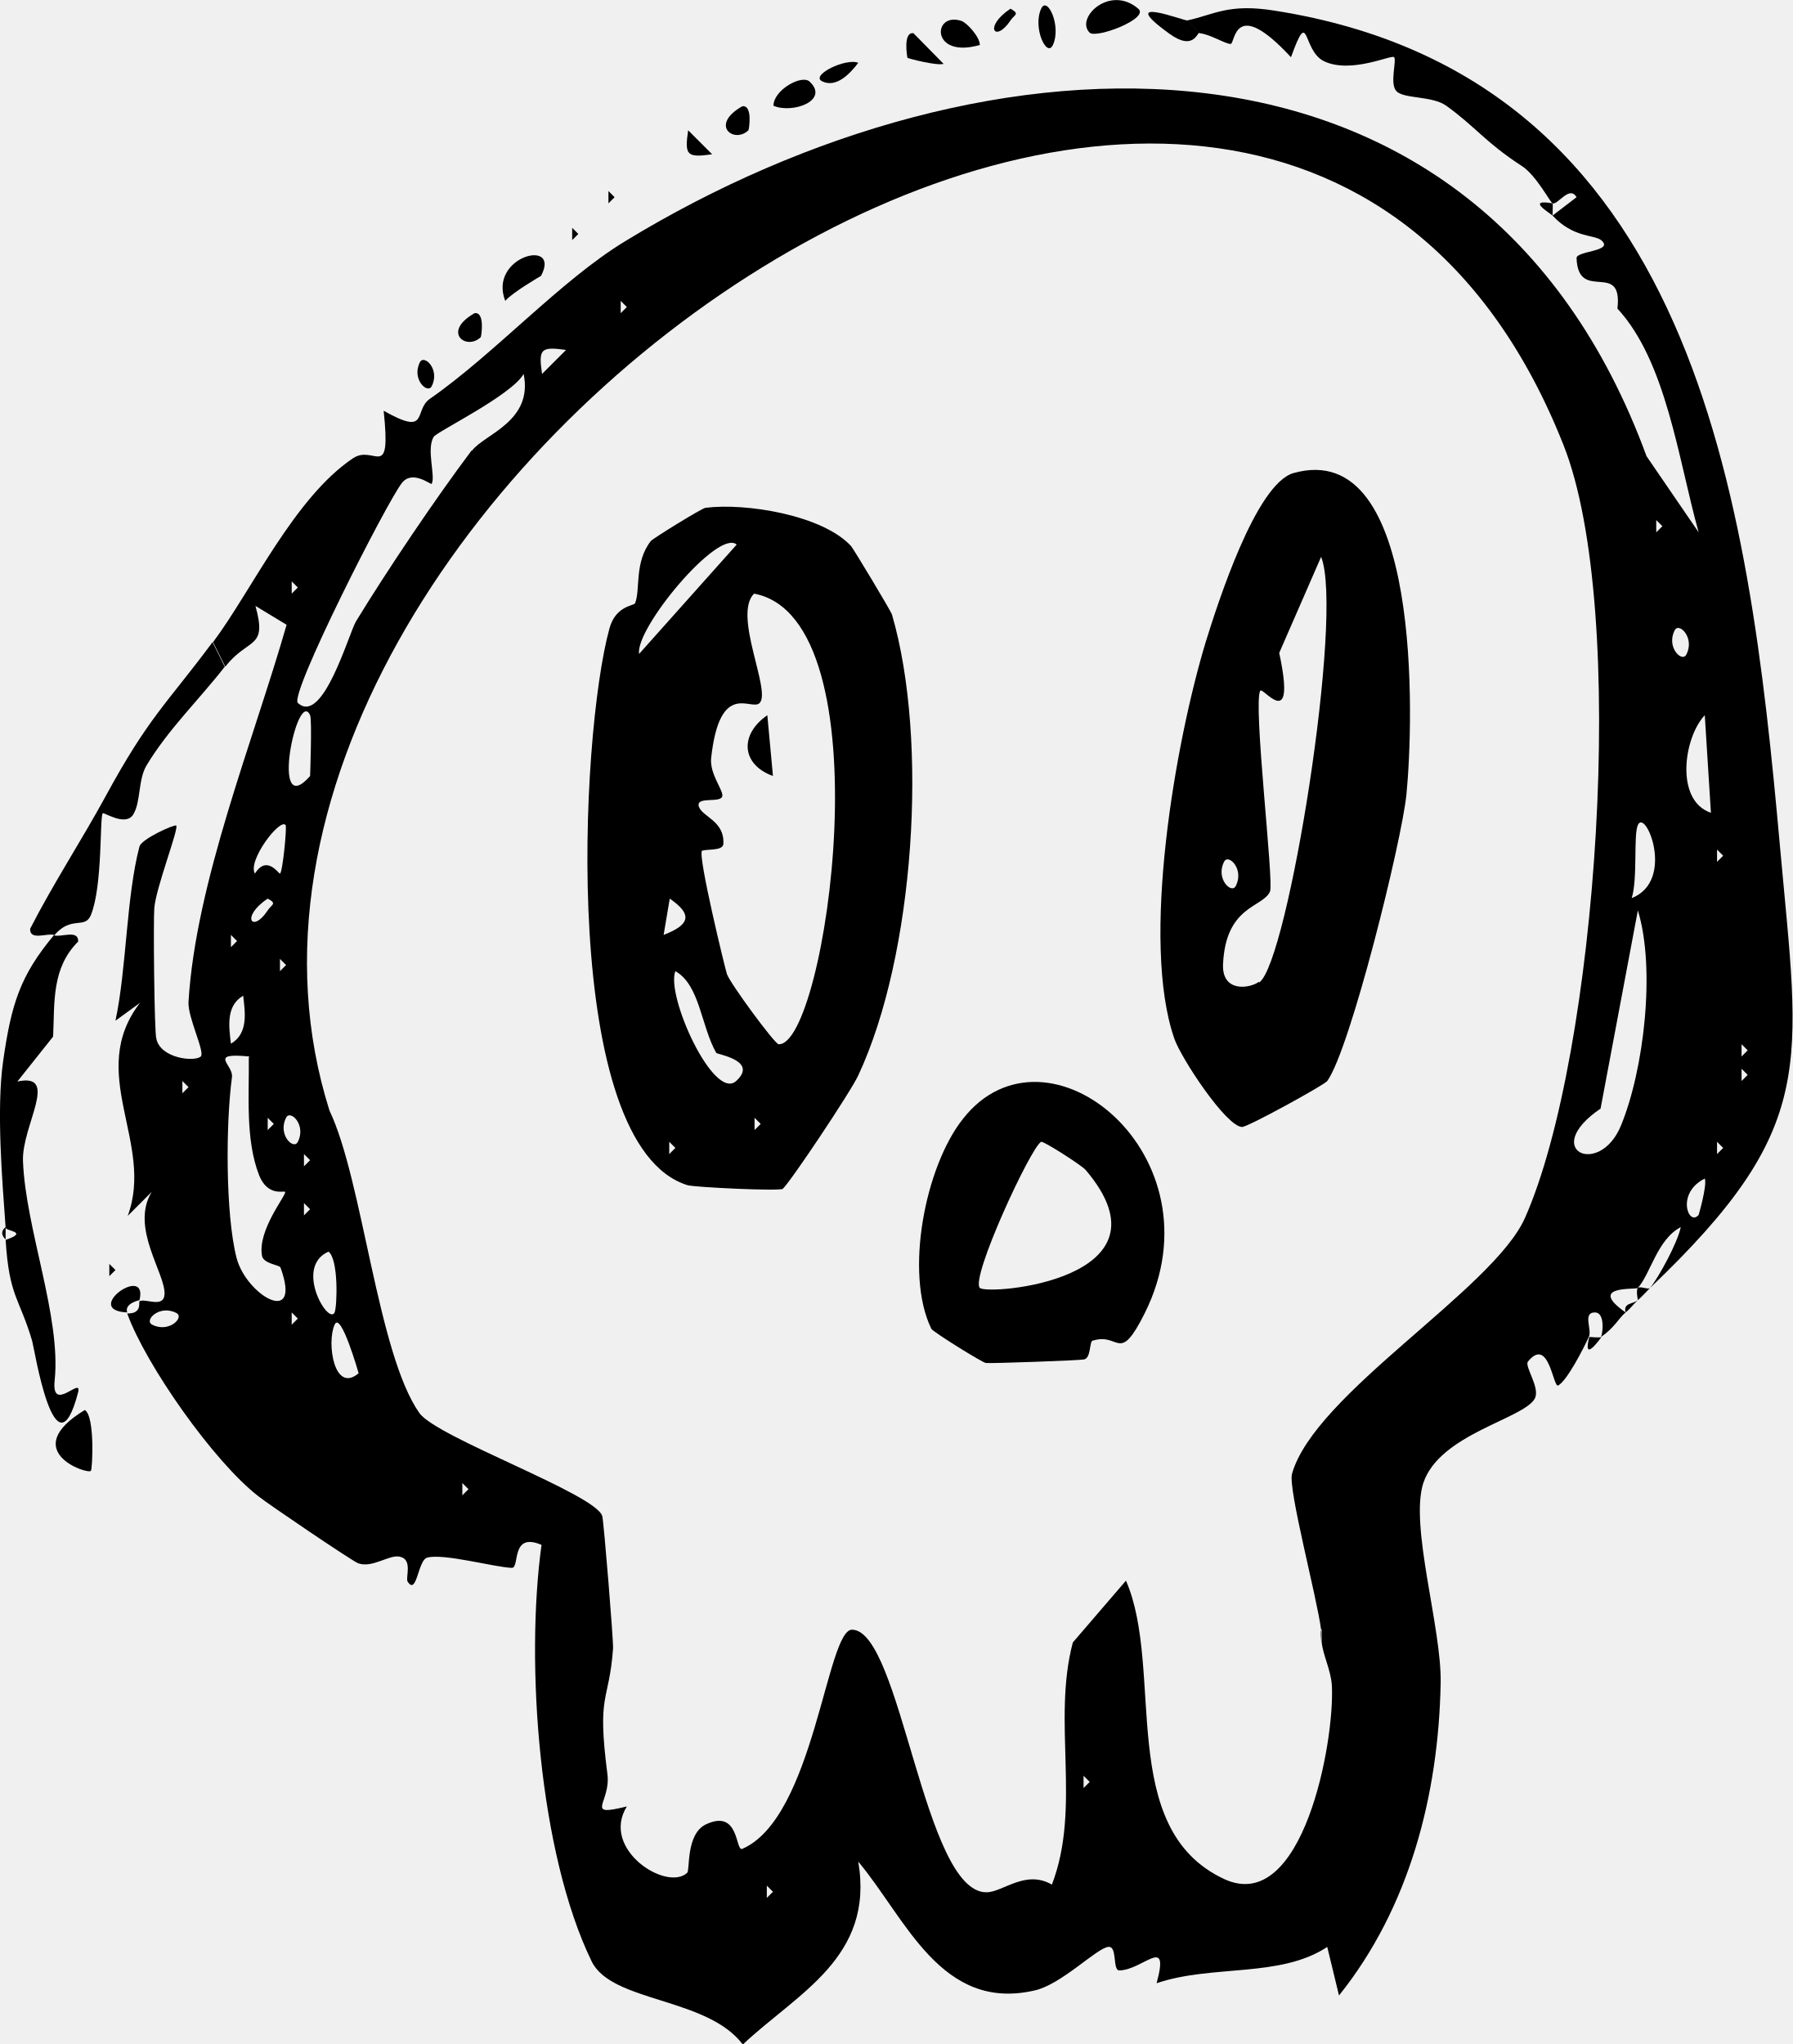
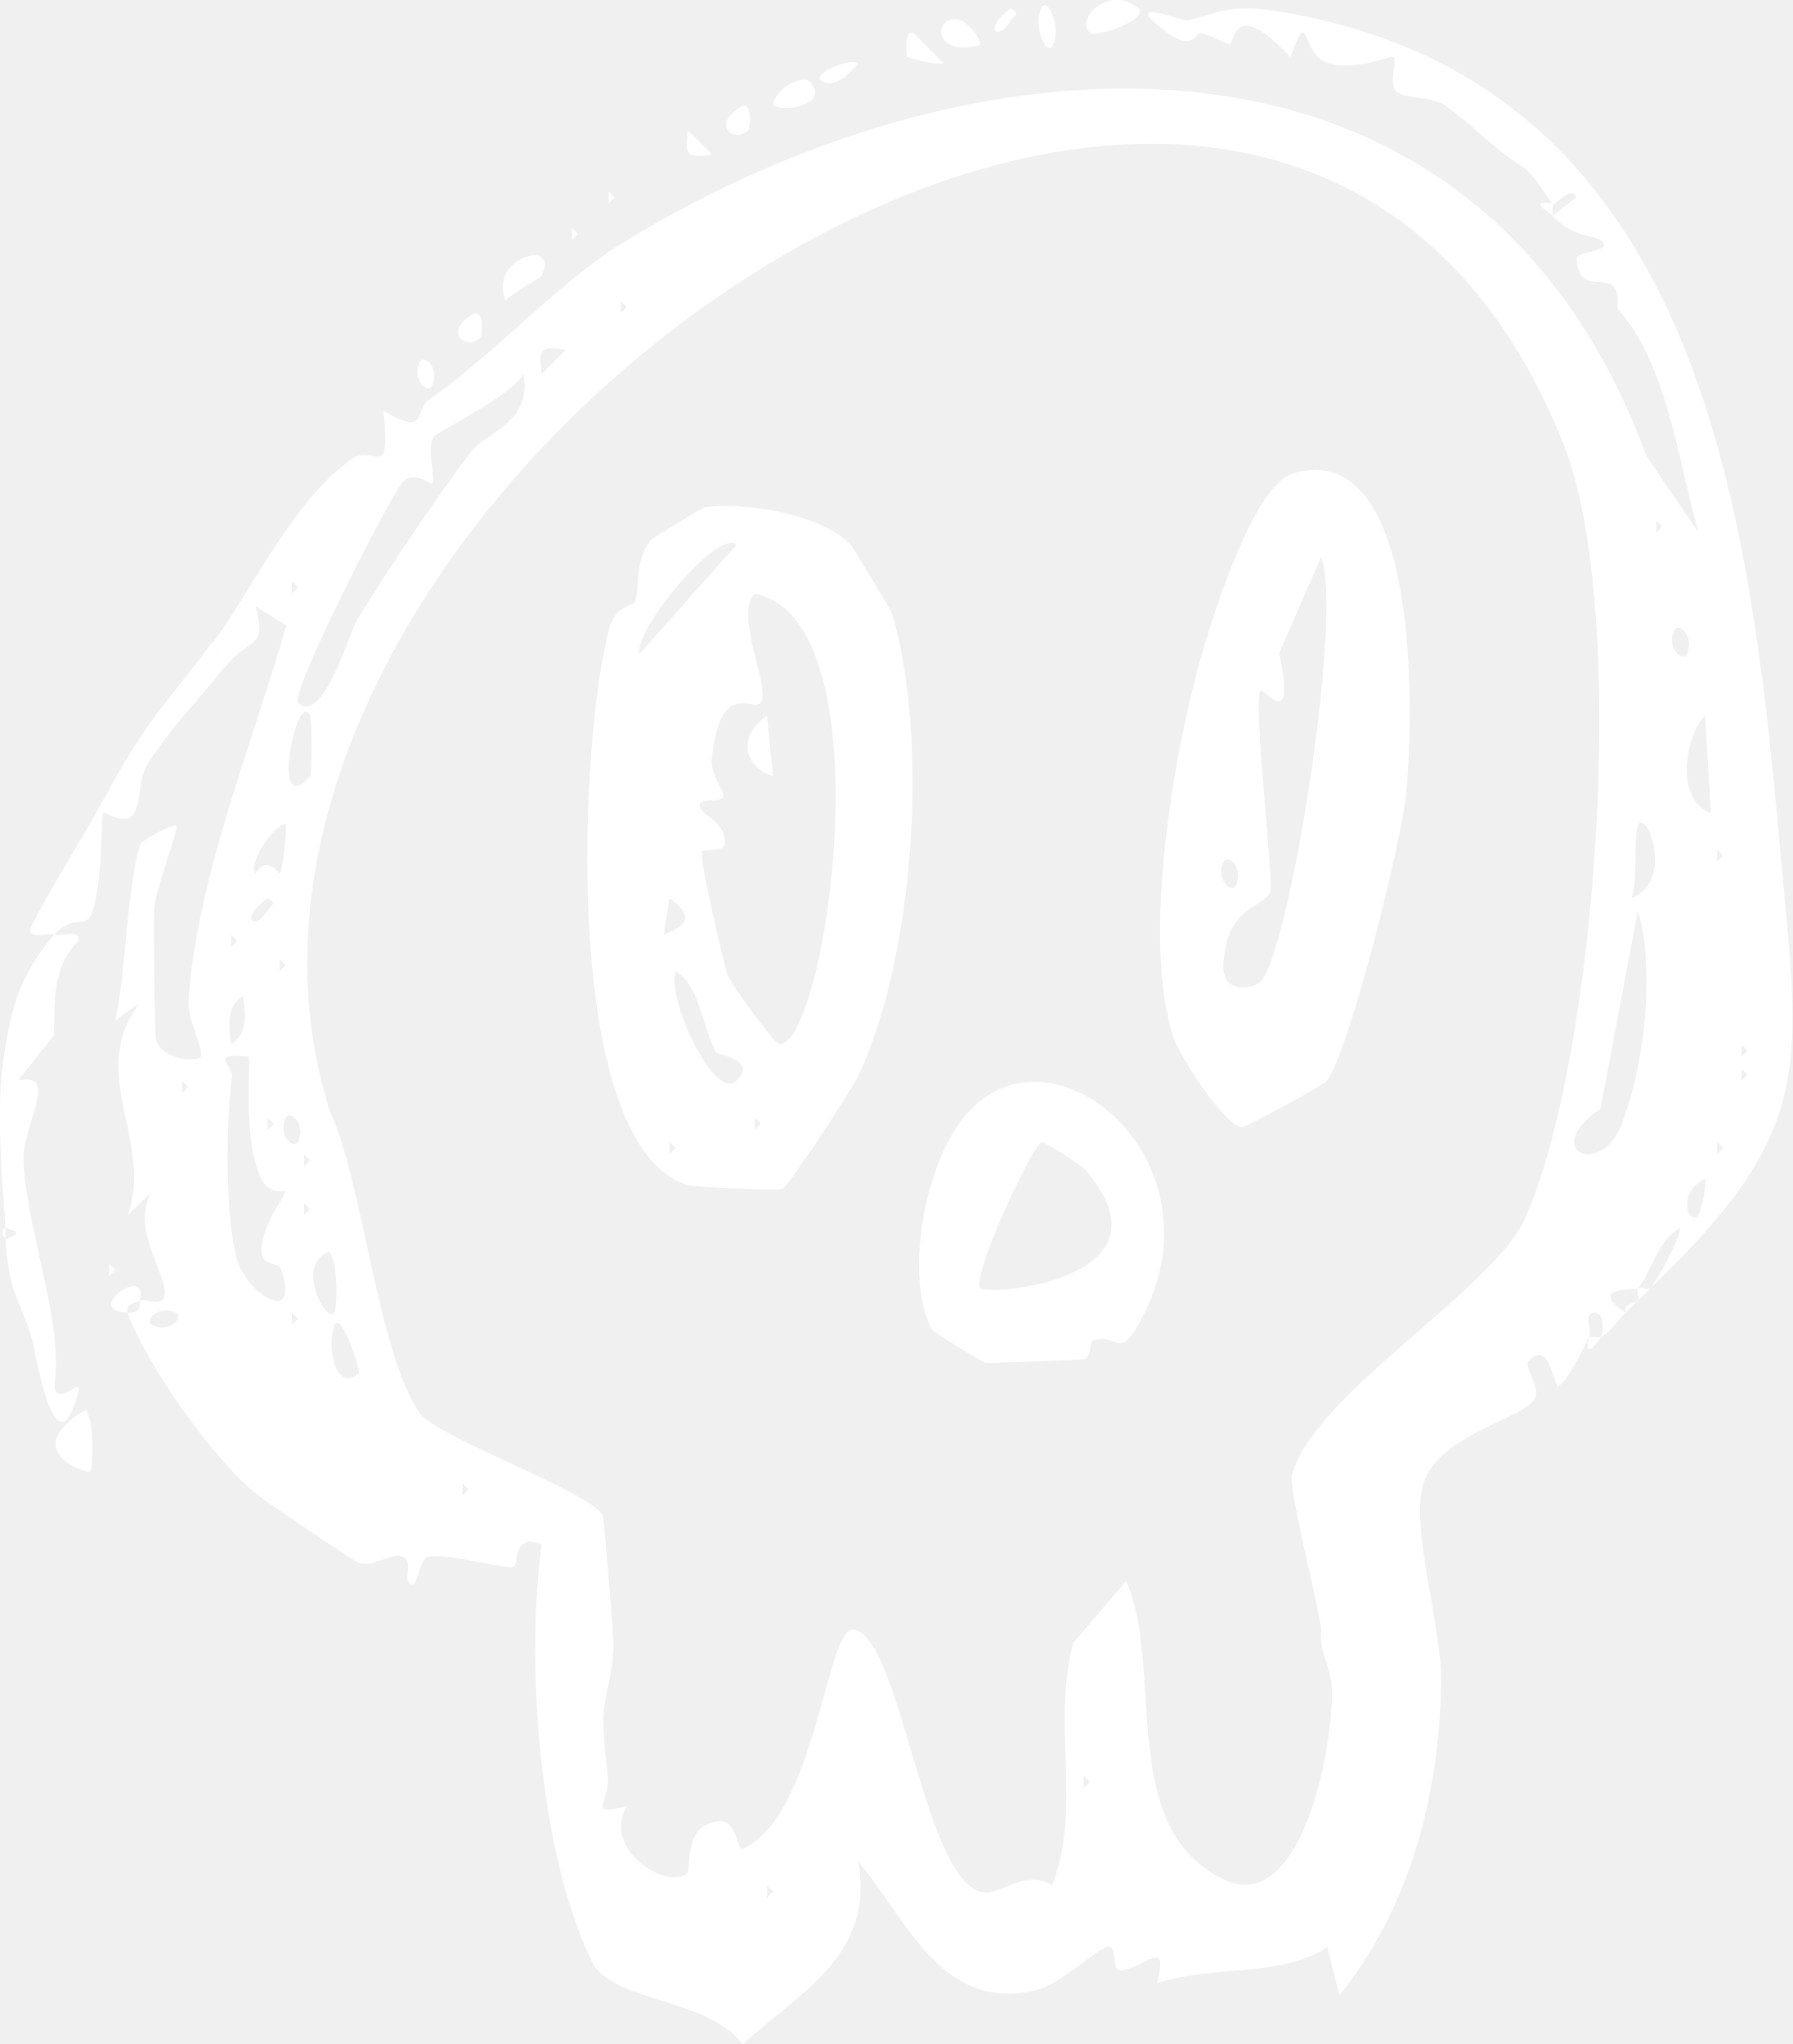
- <svg xmlns="http://www.w3.org/2000/svg" id="Layer_3" data-name="Layer 3" viewBox="0 0 35.09 40.01">
-   <g id="Skulls">
-     <g id="Layer_32_Image" data-name="Layer 32 Image">
+ <svg xmlns="http://www.w3.org/2000/svg" id="Layer_3" data-name="Layer 3" viewBox="0 0 100 114.03">
+   <defs>
+     <style>
+       .cls-1 {
+         fill: #fff;
+       }
+     </style>
+   </defs>
+   <g id="Sketchy_Icons" data-name="Sketchy Icons">
+     <g>
+       <path class="cls-1" d="M66.23,1.15c1.47-.33,2.28-.96,4.91-.54,23.5,3.7,26.41,27.2,28.15,46.58,1.11,12.33,2.16,15.71-7.24,24.69.49-.6,1.54-2.54,1.71-3.39-1.31.68-1.68,2.59-2.39,3.39-.1.11-2.88-.16-.68,1.36-.42.36-.59.82-1.36,1.36.1-.31.2-1.36-.34-1.37-.71,0-.15.96-.34,1.37-.32.67-1.22,2.44-1.7,2.72-.27.16-.5-2.75-1.69-1.35-.23.27.71,1.47.36,2.07-.65,1.13-5.31,1.97-6.2,4.69-.78,2.38,1.03,8.07.98,11.16-.11,6.24-1.74,12.54-5.68,17.43l-.67-2.7c-2.61,1.74-6.42.97-9.52,2.03.74-2.73-.75-.75-2.09-.73-.41,0-.1-1.4-.62-1.32-.65.1-2.59,2.09-4.07,2.44-5.24,1.22-7.21-4.02-9.86-7.19.91,5.36-3.43,7.36-6.45,10.2-1.99-2.65-7.31-2.32-8.43-4.64-2.93-6.05-3.7-16.62-2.79-23.24-1.74-.73-1.2,1.29-1.65,1.27-.94-.03-3.81-.83-4.73-.57-.5.15-.56,2.13-1.09,1.33-.13-.2.31-1.27-.44-1.4-.59-.11-1.51.66-2.32.37-.31-.11-4.98-3.28-5.55-3.72-2.51-1.95-6.29-7.36-7.32-10.2.84.04.64-.66.68-.68.35-.16,1.34.4,1.4-.38.08-1.15-1.94-3.73-.73-5.73l-1.35,1.35c1.5-4.08-2.34-7.96.69-11.88l-1.37,1c.61-2.92.59-6.91,1.34-9.72.11-.43,1.97-1.25,2.05-1.16.16.19-1.14,3.49-1.23,4.63-.05.65.02,6.92.1,7.28.24,1.11,2.14,1.32,2.49,1.01.24-.22-.73-2.19-.68-3.05.39-6.67,3.61-14.57,5.47-21.03l-1.73-1.07c.69,2.44-.41,1.74-1.69,3.39l-.68-1.36c2.13-2.86,4.53-8.06,7.8-10.27,1.2-.81,2.13,1.4,1.72-2.65,2.56,1.46,1.64-.02,2.55-.65,3.66-2.54,7.29-6.61,10.91-8.81C54.98,1.19,82.42-.24,91.86,25.46l2.9,4.25c-1.15-4.07-1.79-9.51-4.53-12.49.3-2.73-2.18-.28-2.27-2.81-.01-.39,2.15-.38,1.36-1-.4-.32-1.53-.11-2.71-1.37l1.34-1.03c-.39-.7-1.06.44-1.34.35-.13-.04-.91-1.56-1.7-2.08-2.01-1.32-2.6-2.19-4.23-3.36-.8-.58-2.39-.38-2.8-.84-.38-.43.03-1.65-.12-1.89-.11-.16-2.41.94-3.91.22-1.24-.6-.81-3.13-1.86-.22-3.21-3.45-3.11-.77-3.37-.75-.31.02-1.14-.54-1.73-.6l-.68-.68ZM73.71,90.91c-.27-1.92-1.85-7.86-1.62-8.68,1.25-4.48,11.22-10.28,13-14.28,4.01-9.04,5.8-33.93,2.15-43.14C70.79-16.64,7.5,27.5,18.39,61.97c1.84,3.89,2.69,13.56,5.03,16.87.96,1.36,9.88,4.52,10.21,5.75.09.36.63,6.96.6,7.37-.22,3.07-.93,2.4-.33,7.01.21,1.59-1.33,2.39,1.08,1.79-1.47,2.38,2.23,4.75,3.37,3.72.16-.15-.09-2.16,1.05-2.69,1.88-.88,1.62,1.53,2.03,1.35,4.02-1.73,4.69-12.25,6.12-12.22,2.73.05,3.99,14.68,7.49,14.66.9,0,2.18-1.27,3.66-.41,1.67-4.3-.03-9.09,1.17-13.51l2.96-3.46c2.16,4.98-.56,13.82,5.46,16.66,4.38,2.06,6.18-7.68,6-10.81-.05-.89-.52-1.72-.58-2.44v-.68ZM34.63,16.79v.68l.34-.34-.34-.34ZM31.57,19.51c-1.42-.2-1.55-.07-1.35,1.35l1.35-1.35ZM26.33,25.14c.69-.91,3.41-1.62,2.87-4.26-.69,1.21-4.84,3.23-5,3.49-.44.68.13,2.2-.1,2.62-.04.07-1.05-.81-1.67-.05-.83,1.04-6.3,11.81-5.8,12.27,1.39,1.29,2.86-3.92,3.25-4.56,1.74-2.85,4.44-6.86,6.45-9.52ZM92.39,29.03v.68l.34-.34-.34-.34ZM16.28,32.43v.68l.34-.34-.34-.34ZM94.09,36.5c.49-.95-.43-1.81-.67-1.35-.49.95.43,1.81.67,1.35ZM17.3,43.3c.11-.13.1-3.16,0-3.39-.72-1.58-2.28,5.99,0,3.39ZM95.45,45.35l-.33-5.44c-1.16,1.23-1.67,4.76.33,5.44ZM15.94,46.03c-.31-.39-2.14,1.99-1.7,2.7.67-1.07,1.3.02,1.38,0,.13-.04.4-2.6.32-2.7ZM91.38,46.03c-.25.57-.01,2.97-.35,4.06,2.44-.96.78-5.05.35-4.06ZM95.79,47.39v.68l.34-.34-.34-.34ZM14.93,50.12c-1.53,1.03-.84,1.95,0,.67.23-.35.55-.36,0-.67ZM90.43,62.79c1.28-3.1,1.94-8.76.94-11.99l-2.08,11.05c-3.38,2.3-.05,3.87,1.15.95ZM12.89,52.15v.68l.34-.34-.34-.34ZM15.6,53.51v.68l.34-.34-.34-.34ZM13.57,55.56c-.98.56-.79,1.72-.69,2.69.98-.56.79-1.72.69-2.69ZM97.15,58.27v.68l.34-.34-.34-.34ZM13.9,58.95c-2.35-.24-.86.46-.96,1.16-.34,2.55-.38,7.61.25,10.05.55,2.11,3.69,3.91,2.45.54-.06-.15-.92-.19-1.01-.64-.29-1.45,1.39-3.44,1.29-3.6-.04-.08-.98.3-1.46-.95-.77-2-.54-4.45-.56-6.56ZM97.15,59.63v.68l.34-.34-.34-.34ZM10.17,60.31v.68l.34-.34-.34-.34ZM14.93,62.35v.68l.34-.34-.34-.34ZM16.62,63.7c.49-.95-.43-1.81-.67-1.35-.49.95.43,1.81.67,1.35ZM95.79,63.71v.68l.34-.34-.34-.34ZM16.96,64.39v.68l.34-.34-.34-.34ZM94.77,67.78c.06-.08.48-1.66.35-2.02-1.62.79-.91,2.71-.35,2.02ZM16.96,67.11v.68l.34-.34-.34-.34ZM18.66,73.22c.15-.33.23-2.97-.33-3.39-1.94.84-.01,4.14.33,3.39ZM9.83,73.24c-.95-.49-1.81.43-1.35.67.95.49,1.81-.43,1.35-.67ZM16.28,73.23v.68l.34-.34-.34-.34ZM20.02,76.62c.13-.11-.99-3.52-1.35-2.71-.45.99-.04,3.86,1.35,2.71ZM25.8,82.75v.68l.34-.34-.34-.34ZM60.46,99.07v.68l.34-.34-.34-.34ZM42.79,105.19v.68l.34-.34-.34-.34Z" />
+       <path class="cls-1" d="M7.79,72.55c-.02.1-.86.18-.68.68-2.57-.11,1.2-2.76.68-.68Z" />
+       <path class="cls-1" d="M73.71,91.59c-.05-.71.01-.61,0-.68v.68Z" />
+       <path class="cls-1" d="M66.23,1.15l.68.68c-.15-.02-.35,1.02-1.69.06-3.09-2.22.82-.7,1.01-.74Z" />
+       <path class="cls-1" d="M.31,69.15c0-.12-.42-.36,0-.68v.68Z" />
+       <path class="cls-1" d="M88.66,74.59c.02-.06.66.06.68,0-.06.04-1.07,1.53-.68,0Z" />
+       <path class="cls-1" d="M90.7,73.23c-.13-.54.39-.46.68-.68-.24.21-.44.47-.68.68Z" />
+       <path class="cls-1" d="M86.62,12.03c-.14-.15-1.5-.93,0-.68.03,0-.02.46,0,.68Z" />
+       <path class="cls-1" d="M11.87,35.83l.68,1.36c-1.4,1.8-3.15,3.52-4.35,5.5-.48.79-.33,2.03-.74,2.72s-1.65-.14-1.7-.07c-.16.24.01,4.04-.67,5.67-.34.82-1.09-.02-2.05,1.13.4.13,1.38-.33,1.35.33-1.49,1.47-1.32,3.37-1.39,5.3l-2,2.51c2.39-.51.24,2.48.31,4.45.14,3.76,2.13,8.7,1.76,12.24-.2,1.89,1.54-.25,1.31.65-1.29,4.96-2.46-2.47-2.57-2.84-.72-2.42-1.29-2.46-1.5-5.65,1.33-.47.01-.49,0-.68-.2-2.74-.52-6.6-.13-9.26.46-3.18.95-4.78,2.85-7.06-.4-.13-1.38.33-1.35-.33,1.27-2.51,2.86-4.9,4.19-7.36,2.42-4.48,3.45-5.21,5.99-8.63Z" />
+       <path class="cls-1" d="M91.38,72.55c.11-.09-.11-.56,0-.68.1-.11.59.11.68,0-.23.22-.44.47-.68.68Z" />
+       <path class="cls-1" d="M5.06,82.07c-.16.23-4.1-1.11-.33-3.4.58.35.43,3.26.33,3.4Z" />
+       <path class="cls-1" d="M63.51.47c.65.55-2.35,1.69-2.71,1.35-.83-.79,1.12-2.71,2.71-1.35Z" />
+       <path class="cls-1" d="M30.19,15.4c-.06.11-1.61.94-2,1.38-.97-2.47,3.13-3.53,2-1.38Z" />
+       <path class="cls-1" d="M45.16,4.55c1.1,1.04-.96,1.8-2.03,1.35.02-.88,1.59-1.77,2.03-1.35Z" />
+       <path class="cls-1" d="M54.68,2.5c-2.75.79-2.64-1.89-1.03-1.35.29.1,1.04.89,1.03,1.35Z" />
+       <path class="cls-1" d="M58.75,2.5c-.33.74-1.14-.98-.67-2.03.33-.74,1.14.98.67,2.03Z" />
+       <path class="cls-1" d="M50.61,3.18s-.26-1.44.33-1.35l1.69,1.7c-.36.12-1.95-.28-2.02-.35Z" />
+       <path class="cls-1" d="M26.81,18.82c-.79.77-2.19-.29-.33-1.35.59-.09.38,1.3.33,1.35Z" />
+       <path class="cls-1" d="M39.73,8.62c-1.42.2-1.55.07-1.35-1.35l1.35,1.35Z" />
+       <path class="cls-1" d="M41.76,7.26c-.79.77-2.19-.29-.33-1.35.59-.09.38,1.3.33,1.35Z" />
+       <path class="cls-1" d="M24.09,21.54c-.24.46-1.15-.4-.67-1.35.24-.46,1.15.4.67,1.35Z" />
+       <path class="cls-1" d="M45.85,4.54c-.65-.33,1.34-1.3,2.02-1.02-.46.59-1.24,1.42-2.02,1.02Z" />
+       <path class="cls-1" d="M56.39.48c.55.31.23.32,0,.67-.84,1.29-1.53.36,0-.67Z" />
+       <polygon class="cls-1" points="33.95 10.67 34.29 11.01 33.95 11.35 33.95 10.67" />
+       <polygon class="cls-1" points="31.91 12.71 32.25 13.05 31.91 13.39 31.91 12.71" />
+       <polygon class="cls-1" points="6.09 70.51 6.43 70.85 6.09 71.19 6.09 70.51" />
      <g>
-         <path d="M23.24.4c.52-.11.8-.34,1.72-.19,8.24,1.3,9.27,9.54,9.88,16.34.39,4.33.76,5.51-2.54,8.66.17-.21.54-.89.6-1.19-.46.24-.59.91-.84,1.19-.03.04-1.01-.06-.24.48-.15.13-.21.29-.48.48.04-.11.07-.48-.12-.48-.25,0-.05.34-.12.48-.11.24-.43.86-.6.95-.1.05-.18-.97-.59-.47-.08.09.25.52.13.73-.23.4-1.86.69-2.18,1.65-.27.84.36,2.83.34,3.91-.04,2.19-.61,4.4-1.99,6.12l-.23-.95c-.92.61-2.25.34-3.34.71.26-.96-.26-.26-.73-.25-.14,0-.03-.49-.22-.46-.23.03-.91.73-1.43.85-1.84.43-2.53-1.41-3.46-2.52.32,1.88-1.2,2.58-2.26,3.58-.7-.93-2.57-.82-2.96-1.63-1.03-2.12-1.3-5.83-.98-8.15-.61-.26-.42.45-.58.45-.33-.01-1.34-.29-1.66-.2-.18.05-.2.75-.38.47-.05-.07.11-.44-.16-.49-.21-.04-.53.23-.81.13-.11-.04-1.75-1.15-1.95-1.31-.88-.68-2.21-2.58-2.57-3.58.3.01.22-.23.24-.24.12-.06.47.14.49-.13.03-.4-.68-1.31-.25-2.01l-.47.47c.53-1.43-.82-2.79.24-4.17l-.48.35c.22-1.03.21-2.42.47-3.41.04-.15.69-.44.72-.41.05.07-.4,1.22-.43,1.62-.02.23,0,2.43.04,2.55.08.39.75.46.87.35.09-.08-.26-.77-.24-1.07.14-2.34,1.27-5.11,1.92-7.38l-.61-.37c.24.86-.14.61-.59,1.19l-.24-.48c.75-1,1.59-2.83,2.74-3.6.42-.28.75.49.6-.93.9.51.58,0,.9-.23,1.28-.89,2.56-2.32,3.83-3.09C19.29.42,28.92-.09,32.23,8.93l1.02,1.49c-.4-1.43-.63-3.34-1.59-4.38.11-.96-.77-.1-.8-.99,0-.14.75-.13.48-.35-.14-.11-.54-.04-.95-.48l.47-.36c-.14-.24-.37.16-.47.12-.04-.01-.32-.55-.6-.73-.71-.46-.91-.77-1.48-1.18-.28-.2-.84-.13-.98-.29-.13-.15.01-.58-.04-.66-.04-.06-.84.33-1.37.08-.44-.21-.28-1.1-.65-.08-1.12-1.21-1.09-.27-1.18-.26-.11,0-.4-.19-.61-.21l-.24-.24ZM25.86,31.9c-.09-.67-.65-2.76-.57-3.05.44-1.57,3.94-3.61,4.56-5.01,1.41-3.17,2.04-11.91.75-15.14-5.77-14.54-27.98.94-24.15,13.04.65,1.36.94,4.76,1.76,5.92.34.48,3.47,1.59,3.58,2.02.03.13.22,2.44.21,2.59-.08,1.08-.32.84-.11,2.46.07.56-.47.84.38.63-.52.84.78,1.67,1.18,1.3.06-.05-.03-.76.37-.95.66-.31.57.54.71.48,1.41-.61,1.65-4.3,2.15-4.29.96.02,1.4,5.15,2.63,5.14.32,0,.76-.45,1.28-.15.58-1.51,0-3.19.41-4.74l1.04-1.21c.76,1.75-.2,4.85,1.92,5.84,1.54.72,2.17-2.69,2.11-3.79-.02-.31-.18-.6-.2-.86v-.24ZM12.15,5.89v.24l.12-.12-.12-.12ZM11.08,6.85c-.5-.07-.54-.02-.47.47l.47-.47ZM9.24,8.82c.24-.32,1.2-.57,1.01-1.5-.24.42-1.7,1.13-1.76,1.23-.15.24.04.77-.04.92-.01.03-.37-.28-.58-.02-.29.36-2.21,4.14-2.04,4.31.49.45,1-1.37,1.14-1.6.61-1,1.56-2.41,2.26-3.34ZM32.42,10.18v.24l.12-.12-.12-.12ZM5.71,11.38v.24l.12-.12-.12-.12ZM33.01,12.81c.17-.33-.15-.64-.23-.47-.17.33.15.64.23.47ZM6.07,15.19s.04-1.11,0-1.19c-.25-.55-.8,2.1,0,1.19ZM33.49,15.91l-.12-1.91c-.41.43-.59,1.67.12,1.91ZM5.59,16.15c-.11-.14-.75.7-.6.95.23-.37.46,0,.49,0,.05-.01.14-.91.11-.95ZM32.06,16.15c-.09.2,0,1.04-.12,1.43.86-.34.27-1.77.12-1.43ZM33.61,16.63v.24l.12-.12-.12-.12ZM5.24,17.59c-.54.36-.3.69,0,.23.08-.12.19-.13,0-.23ZM31.73,22.03c.45-1.09.68-3.07.33-4.21l-.73,3.88c-1.19.81-.02,1.36.4.33ZM4.52,18.3v.24l.12-.12-.12-.12ZM5.48,18.77v.24l.12-.12-.12-.12ZM4.76,19.49c-.34.2-.28.6-.24.94.34-.2.28-.6.24-.94ZM34.09,20.44v.24l.12-.12-.12-.12ZM4.88,20.68c-.83-.08-.3.16-.34.41-.12.89-.13,2.67.09,3.53.19.74,1.29,1.37.86.19-.02-.05-.32-.07-.36-.22-.1-.51.49-1.21.45-1.26-.02-.03-.34.1-.51-.33-.27-.7-.19-1.56-.2-2.3ZM34.09,20.92v.24l.12-.12-.12-.12ZM3.57,21.16v.24l.12-.12-.12-.12ZM5.24,21.88v.24l.12-.12-.12-.12ZM5.83,22.35c.17-.33-.15-.64-.23-.47-.17.33.15.64.23.47ZM33.61,22.35v.24l.12-.12-.12-.12ZM5.95,22.59v.24l.12-.12-.12-.12ZM33.25,23.78s.17-.58.12-.71c-.57.28-.32.95-.12.71ZM5.95,23.55v.24l.12-.12-.12-.12ZM6.55,25.69c.05-.12.08-1.04-.12-1.19-.68.3,0,1.45.12,1.19ZM3.45,25.7c-.33-.17-.64.15-.47.23.33.17.64-.15.47-.23ZM5.71,25.69v.24l.12-.12-.12-.12ZM7.02,26.88s-.35-1.23-.47-.95c-.16.35-.01,1.36.47.95ZM9.05,29.03v.24l.12-.12-.12-.12ZM21.21,34.76v.24l.12-.12-.12-.12ZM15.01,36.91v.24l.12-.12-.12-.12Z" />
-         <path d="M2.73,25.45s-.3.06-.24.24c-.9-.04.42-.97.24-.24Z" />
-         <path d="M25.86,32.14c-.02-.25,0-.21,0-.24v.24Z" />
-         <path d="M23.24.4l.24.24c-.05,0-.12.36-.59.02-1.08-.78.29-.25.35-.26Z" />
-         <path d="M.11,24.26s-.15-.12,0-.24v.24Z" />
-         <path d="M31.11,26.17s.23.02.24,0c-.02.02-.38.54-.24,0Z" />
-         <path d="M31.82,25.69c-.05-.19.14-.16.24-.24-.08.07-.15.17-.24.24Z" />
-         <path d="M30.39,4.22c-.05-.05-.53-.33,0-.24.01,0,0,.16,0,.24Z" />
-         <path d="M4.16,12.57l.24.48c-.49.63-1.11,1.23-1.53,1.93-.17.28-.11.71-.26.96s-.58-.05-.6-.02c-.06.09,0,1.42-.23,1.99-.12.29-.38,0-.72.4.14.04.48-.12.47.12-.52.52-.46,1.18-.49,1.86l-.7.88c.84-.18.08.87.11,1.56.05,1.32.75,3.05.62,4.29-.07.66.54-.09.46.23-.45,1.74-.86-.87-.9-1-.25-.85-.45-.86-.52-1.98.47-.16,0-.17,0-.24-.07-.96-.18-2.31-.05-3.25.16-1.12.33-1.68,1-2.48-.14-.04-.48.12-.47-.12.45-.88,1-1.72,1.47-2.58.85-1.57,1.21-1.83,2.1-3.03Z" />
-         <path d="M32.06,25.45s-.04-.2,0-.24c.04-.04.21.04.24,0-.08.08-.15.16-.24.24Z" />
-         <path d="M1.78,28.79c-.06.08-1.44-.39-.12-1.19.2.12.15,1.14.12,1.19Z" />
-         <path d="M22.28.17c.23.19-.82.59-.95.47-.29-.28.39-.95.95-.47Z" />
-         <path d="M10.59,5.4s-.57.33-.7.49c-.34-.87,1.1-1.24.7-.49Z" />
-         <path d="M15.85,1.6c.39.37-.34.63-.71.47,0-.31.56-.62.71-.47Z" />
-         <path d="M19.18.88c-.97.28-.93-.66-.36-.47.1.03.36.31.36.47Z" />
-         <path d="M20.61.88c-.12.26-.4-.34-.23-.71.12-.26.4.34.23.71Z" />
-         <path d="M17.76,1.12s-.09-.5.12-.47l.59.6c-.13.04-.68-.1-.71-.12Z" />
-         <path d="M9.41,6.6c-.28.27-.77-.1-.12-.47.21-.03.13.46.12.47Z" />
-         <path d="M13.94,3.02c-.5.07-.54.02-.47-.47l.47.47Z" />
-         <path d="M14.65,2.55c-.28.27-.77-.1-.12-.47.21-.03.13.46.12.47Z" />
-         <path d="M8.45,7.56c-.08.16-.4-.14-.23-.47.08-.16.4.14.23.47Z" />
-         <path d="M16.09,1.59c-.23-.12.47-.46.71-.36-.16.21-.43.5-.71.36Z" />
-         <path d="M19.78.17c.19.11.08.11,0,.23-.3.45-.54.13,0-.23Z" />
-         <polygon points="11.91 3.74 12.03 3.86 11.91 3.98 11.91 3.74" />
-         <polygon points="11.2 4.46 11.32 4.58 11.2 4.7 11.2 4.46" />
-         <polygon points="2.14 24.74 2.26 24.86 2.14 24.98 2.14 24.74" />
+         <path class="cls-1" d="M43.12,43.31c-1.8-.64-1.86-2.35-.33-3.38l.33,3.38Z" />
+         <path class="cls-1" d="M43.68,66.31c-.23.13-4.93-.08-5.32-.2-7.13-2.2-6.02-25.09-4.36-31.08.35-1.26,1.34-1.25,1.41-1.41.32-.75-.07-2.27.89-3.47.11-.14,2.88-1.84,3.06-1.86,2.22-.29,6.54.39,8.13,2.15.15.17,2.23,3.62,2.29,3.83,2.05,7.04,1.24,19-1.88,25.71-.41.88-3.89,6.14-4.22,6.33ZM41.09,30.39c-1.02-.92-5.68,4.67-5.43,6.11l5.43-6.11ZM39.17,47.49c-.22.27,1.29,6.54,1.4,6.87.19.53,2.65,3.88,2.89,3.9,2.66.13,6.11-23.75-1.36-25.14-1.19,1.19.98,5.4.31,6.1-.46.48-2.23-1.35-2.7,3.09-.09.85.63,1.7.64,2.09,0,.49-1.52,0-1.3.62.2.57,1.43.8,1.38,2.04-.02.5-1.11.26-1.26.44ZM37.02,52.15c1.48-.58,1.61-1.13.33-2.04l-.33,2.04ZM39.97,58.74c-.84-1.51-.92-3.78-2.28-4.55-.55,1.38,2.14,7.28,3.38,6.11s-1.06-1.48-1.11-1.57ZM42.11,62.35v.68l.34-.34-.34-.34ZM37.35,63.71v.68l.34-.34-.34-.34Z" />
        <g>
-           <path d="M15.13,15.19c-.63-.23-.65-.82-.11-1.19l.11,1.19Z" />
-           <path d="M15.33,23.27c-.08.05-1.73-.03-1.87-.07-2.5-.77-2.11-8.8-1.53-10.9.12-.44.47-.44.5-.49.11-.26-.02-.8.31-1.22.04-.05,1.01-.65,1.07-.65.78-.1,2.29.14,2.85.75.05.06.78,1.27.8,1.34.72,2.47.44,6.67-.66,9.02-.14.31-1.37,2.15-1.48,2.22ZM14.42,10.66c-.36-.32-1.99,1.64-1.91,2.14l1.91-2.14ZM13.74,16.66c-.08.1.45,2.29.49,2.41.07.19.93,1.36,1.01,1.37.93.05,2.14-8.33-.48-8.82-.42.42.34,1.9.11,2.14-.16.17-.78-.47-.95,1.08-.03.3.22.6.22.73,0,.17-.53,0-.46.22.07.2.5.28.48.72,0,.17-.39.09-.44.16ZM12.99,18.3c.52-.2.57-.4.12-.71l-.12.71ZM14.02,20.61c-.3-.53-.32-1.33-.8-1.6-.19.48.75,2.55,1.19,2.15s-.37-.52-.39-.55ZM14.77,21.88v.24l.12-.12-.12-.12ZM13.1,22.35v.24l.12-.12-.12-.12Z" />
-           <g>
-             <path d="M25.32,9.26c2.53-.71,2.35,4.88,2.21,6.29-.09.91-1.1,4.99-1.55,5.61-.06.08-1.57.91-1.67.9-.32-.02-1.19-1.35-1.32-1.72-.67-1.91.02-5.82.61-7.77.23-.74.98-3.1,1.72-3.31ZM24.65,19.23c.56-.39,1.66-7.21,1.21-8.33l-.82,1.88c.34,1.59-.32.66-.37.74-.15.22.27,3.75.19,3.93-.14.32-.87.27-.92,1.43-.02.55.52.47.7.34ZM24.19,17.34c.17-.33-.15-.64-.23-.47-.17.33.15.64.23.47Z" />
-             <path d="M21.39,26.24c-.07.02-.03.34-.17.37-.09.02-1.79.08-1.92.07-.06,0-1.04-.61-1.07-.67-.53-1.09-.12-3.18.62-4.11,1.64-2.09,5.09.72,3.56,3.8-.51,1.02-.49.38-1.01.54ZM21.25,22.9c-.09-.1-.83-.57-.87-.55-.2.1-1.39,2.67-1.2,2.86.15.15,3.9-.16,2.07-2.31Z" />
-           </g>
+           <path class="cls-1" d="M72.15,26.4c7.22-2.03,6.69,13.9,6.29,17.92-.25,2.58-3.13,14.24-4.42,15.98-.16.22-4.48,2.59-4.75,2.58-.92-.06-3.4-3.86-3.77-4.9-1.9-5.44.04-16.58,1.74-22.13.64-2.11,2.79-8.84,4.9-9.43ZM70.25,54.82c1.61-1.12,4.72-20.55,3.45-23.75l-2.34,5.37c.98,4.53-.9,1.88-1.05,2.11-.42.64.77,10.7.55,11.22-.39.91-2.49.77-2.61,4.08-.05,1.55,1.48,1.35,2,.98ZM68.94,49.42c.49-.95-.43-1.81-.67-1.35-.49.95.43,1.81.67,1.35Z" />
+           <path class="cls-1" d="M60.97,74.78c-.19.06-.08.97-.5,1.04-.27.05-5.11.23-5.47.21-.18-.01-2.97-1.74-3.05-1.9-1.51-3.09-.33-9.06,1.76-11.72,4.66-5.96,14.51,2.05,10.14,10.83-1.44,2.91-1.39,1.07-2.89,1.54ZM60.57,65.28c-.24-.29-2.35-1.63-2.48-1.56-.57.3-3.95,7.6-3.41,8.15.44.44,11.12-.45,5.89-6.58Z" />
        </g>
      </g>
    </g>
  </g>
</svg>
